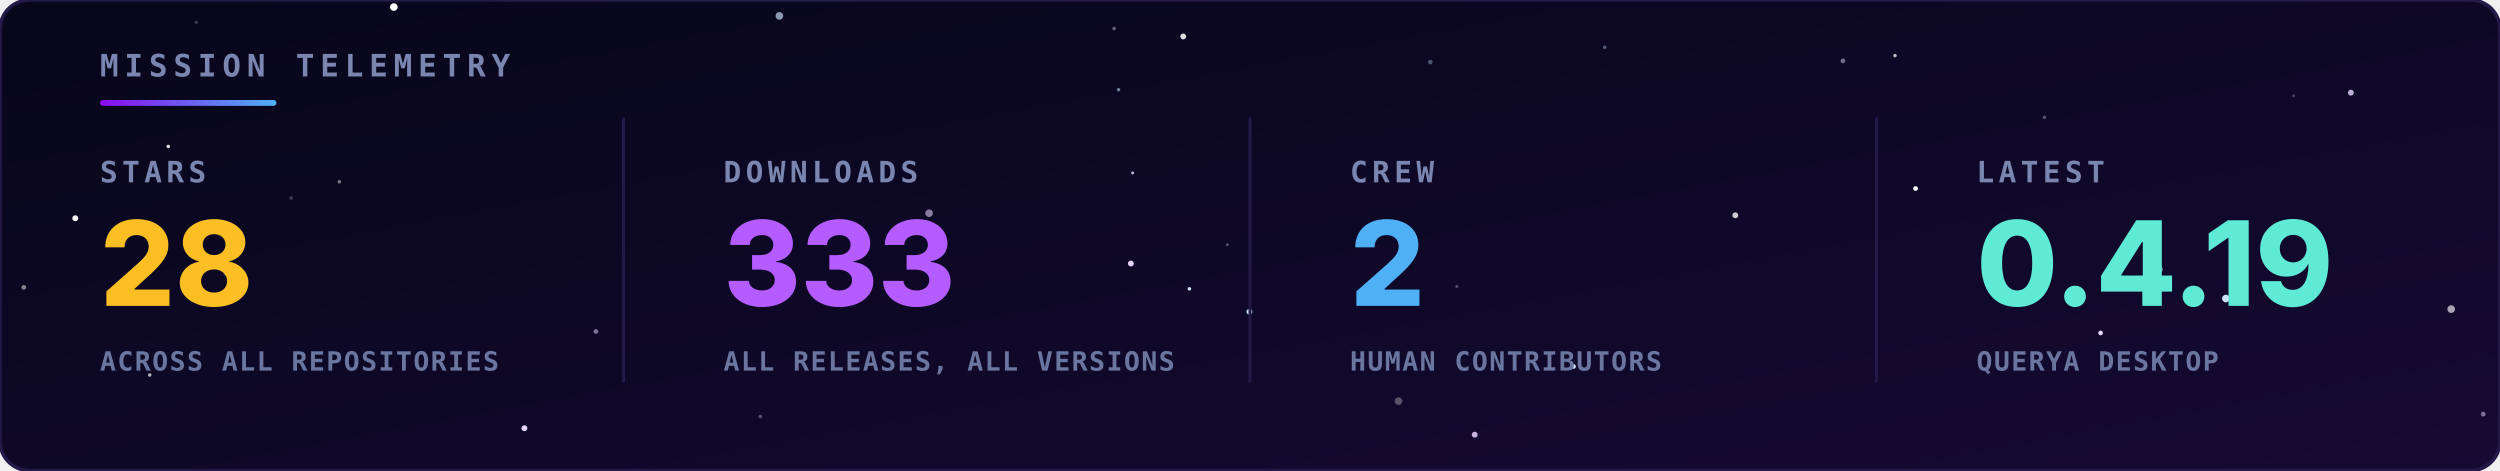
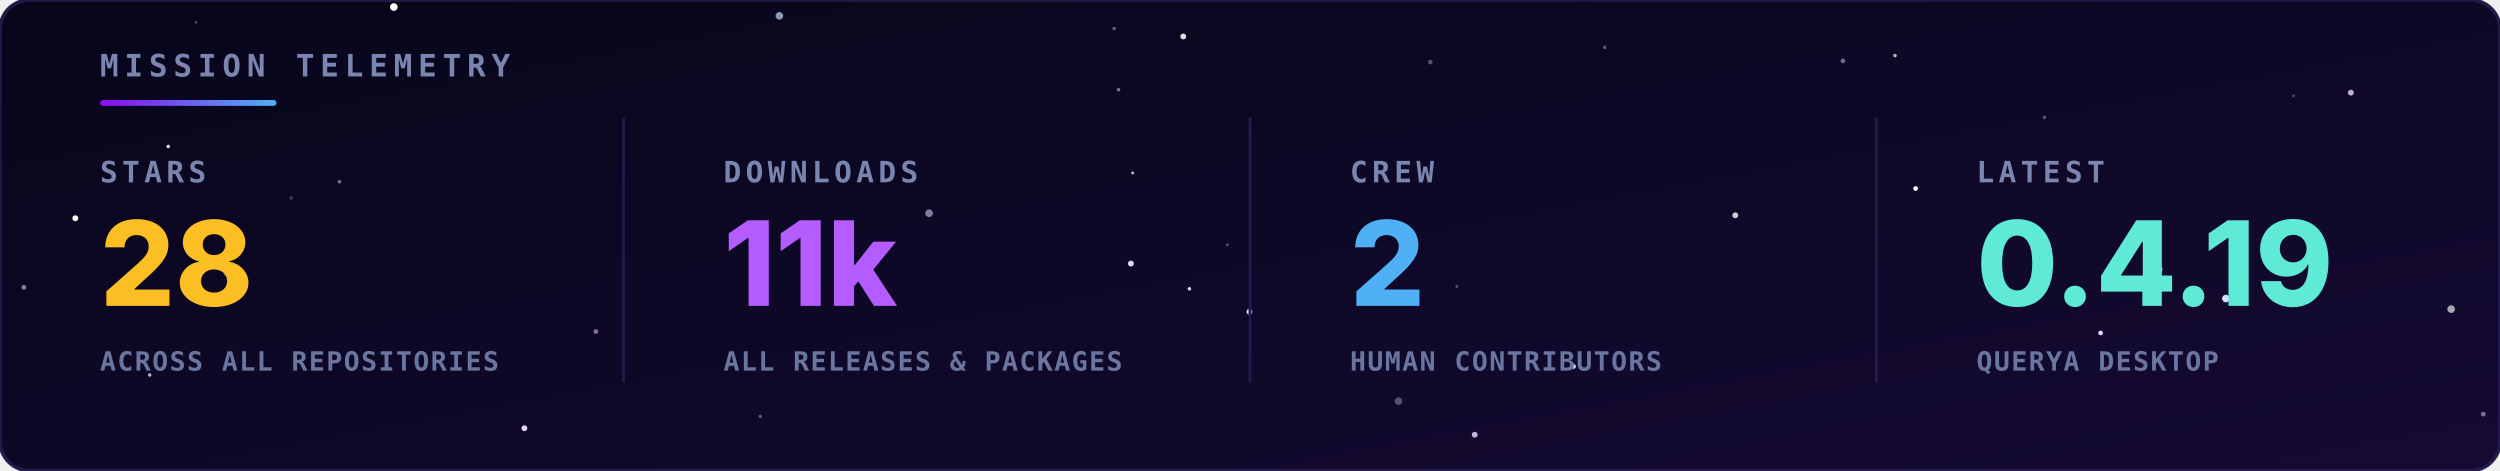
<svg xmlns="http://www.w3.org/2000/svg" viewBox="0 0 850 160" width="100%" height="100%">
  <defs>
    <linearGradient id="bg" x1="0" y1="0" x2="1" y2="1">
      <stop offset="0" stop-color="#07061a" />
      <stop offset="1" stop-color="#150a33" />
    </linearGradient>
    <linearGradient id="rule" x1="0" y1="0" x2="1" y2="0">
      <stop offset="0" stop-color="#8a0bef" />
      <stop offset="1" stop-color="#4fb0f5" />
    </linearGradient>
  </defs>
  <style>
    .hd { font-family: 'JetBrains Mono',monospace; font-size: 10.5px; font-weight: bold; letter-spacing: 2px; fill: #7a86b0; }
    .lbl { font-family: 'JetBrains Mono',monospace; font-size: 10px; font-weight: bold; letter-spacing: 1.5px; fill: #7a86b0; }
    .val { font-family: 'Inter','Segoe UI',Arial,sans-serif; font-size: 40px; font-weight: 800; }
    .sub { font-family: 'JetBrains Mono',monospace; font-size: 9px; font-weight: bold; letter-spacing: 0.5px; fill: #6a76a0; }
  </style>
  <rect width="850" height="160" rx="10" fill="url(#bg)" stroke="#241a4a" stroke-width="1.2" />
  <g>
    <circle cx="384.5" cy="89.6" r="1.0" fill="#e6d4ff">
      <animate attributeName="opacity" values="0.54;0.1;0.54" dur="3.2s" begin="-4.8s" repeatCount="indefinite" />
    </circle>
    <circle cx="404.4" cy="98.2" r="0.6" fill="#cfe3ff">
      <animate attributeName="opacity" values="0.31;0.1;0.31" dur="3.0s" begin="-3.2s" repeatCount="indefinite" />
    </circle>
    <circle cx="756.8" cy="101.5" r="1.3" fill="#cfe3ff">
      <animate attributeName="opacity" values="0.89;0.1;0.89" dur="4.8s" begin="-3.7s" repeatCount="indefinite" />
    </circle>
    <circle cx="133.9" cy="2.4" r="1.3" fill="#ffffff">
      <animate attributeName="opacity" values="0.29;0.1;0.29" dur="3.2s" begin="-1.5s" repeatCount="indefinite" />
    </circle>
    <circle cx="25.6" cy="74.2" r="1.0" fill="#ffffff">
      <animate attributeName="opacity" values="0.63;0.1;0.63" dur="4.3s" begin="-3.8s" repeatCount="indefinite" />
    </circle>
    <circle cx="424.8" cy="106.0" r="1.0" fill="#cfe3ff">
      <animate attributeName="opacity" values="0.68;0.1;0.68" dur="6.0s" begin="-6.0s" repeatCount="indefinite" />
    </circle>
    <circle cx="714.2" cy="113.2" r="0.8" fill="#e6d4ff">
      <animate attributeName="opacity" values="0.74;0.1;0.74" dur="3.5s" begin="-0.4s" repeatCount="indefinite" />
    </circle>
    <circle cx="651.3" cy="64.1" r="0.8" fill="#ffffff">
      <animate attributeName="opacity" values="0.50;0.1;0.50" dur="5.5s" begin="-0.0s" repeatCount="indefinite" />
    </circle>
    <circle cx="178.3" cy="145.6" r="1.0" fill="#e6d4ff">
      <animate attributeName="opacity" values="0.49;0.1;0.49" dur="3.9s" begin="-0.4s" repeatCount="indefinite" />
    </circle>
    <circle cx="535.0" cy="124.6" r="0.8" fill="#cfe3ff">
      <animate attributeName="opacity" values="0.47;0.1;0.47" dur="3.7s" begin="-5.8s" repeatCount="indefinite" />
    </circle>
    <circle cx="644.3" cy="18.9" r="0.6" fill="#ffffff" opacity="0.71" />
    <circle cx="50.9" cy="127.5" r="0.6" fill="#ffffff" opacity="0.69" />
    <circle cx="380.3" cy="30.5" r="0.6" fill="#cfe3ff" opacity="0.52" />
    <circle cx="99.0" cy="67.3" r="0.6" fill="#e6d4ff" opacity="0.25" />
    <circle cx="258.5" cy="141.6" r="0.6" fill="#e6d4ff" opacity="0.37" />
    <circle cx="545.6" cy="16.1" r="0.6" fill="#cfe3ff" opacity="0.39" />
    <circle cx="8.1" cy="97.7" r="0.8" fill="#ffffff" opacity="0.50" />
    <circle cx="76.6" cy="93.2" r="0.6" fill="#cfe3ff" opacity="0.26" />
    <circle cx="315.9" cy="72.5" r="1.3" fill="#e6d4ff" opacity="0.56" />
    <circle cx="115.4" cy="61.8" r="0.6" fill="#ffffff" opacity="0.45" />
    <circle cx="695.1" cy="39.9" r="0.6" fill="#e6d4ff" opacity="0.35" />
    <circle cx="799.3" cy="31.5" r="1.0" fill="#e6d4ff" opacity="0.82" />
    <circle cx="66.7" cy="7.6" r="0.5" fill="#cfe3ff" opacity="0.28" />
    <circle cx="202.6" cy="112.7" r="0.8" fill="#e6d4ff" opacity="0.52" />
    <circle cx="417.3" cy="83.2" r="0.5" fill="#cfe3ff" opacity="0.33" />
    <circle cx="475.5" cy="136.4" r="1.3" fill="#ffffff" opacity="0.30" />
    <circle cx="779.8" cy="32.6" r="0.5" fill="#cfe3ff" opacity="0.29" />
    <circle cx="378.8" cy="9.7" r="0.6" fill="#e6d4ff" opacity="0.43" />
    <circle cx="486.3" cy="21.1" r="0.8" fill="#cfe3ff" opacity="0.34" />
    <circle cx="833.4" cy="105.1" r="1.3" fill="#ffffff" opacity="0.63" />
    <circle cx="501.4" cy="147.8" r="1.0" fill="#e6d4ff" opacity="0.84" />
    <circle cx="265.0" cy="5.4" r="1.3" fill="#cfe3ff" opacity="0.66" />
    <circle cx="57.2" cy="49.8" r="0.6" fill="#ffffff" opacity="0.90" />
    <circle cx="385.1" cy="58.8" r="0.5" fill="#e6d4ff" opacity="0.84" />
    <circle cx="626.6" cy="20.7" r="0.8" fill="#e6d4ff" opacity="0.48" />
    <circle cx="402.3" cy="12.4" r="1.0" fill="#ffffff" opacity="0.86" />
    <circle cx="734.0" cy="91.6" r="1.3" fill="#cfe3ff" opacity="0.68" />
    <circle cx="495.3" cy="97.4" r="0.5" fill="#ffffff" opacity="0.31" />
    <circle cx="844.3" cy="140.8" r="0.8" fill="#e6d4ff" opacity="0.50" />
    <circle cx="590.0" cy="73.2" r="1.0" fill="#ffffff" opacity="0.79" />
  </g>
  <text x="34" y="26" class="hd">MISSION TELEMETRY</text>
  <rect x="34" y="34" width="60" height="2" rx="1" fill="url(#rule)" />
  <text x="34" y="62" class="lbl">STARS</text>
  <text x="34" y="104" class="val" fill="#fbbf24">28</text>
  <text x="34" y="126" class="sub">ACROSS ALL REPOSITORIES</text>
  <text x="246" y="62" class="lbl">DOWNLOADS</text>
-   <text x="246" y="104" class="val" fill="#b45cff">333</text>
-   <text x="246" y="126" class="sub">ALL RELEASES, ALL VERSIONS</text>
+   <text x="246" y="104" class="val" fill="#b45cff">11k</text>
+   <text x="246" y="126" class="sub">ALL RELEASES &amp; PACKAGES</text>
  <line x1="212" y1="40" x2="212" y2="130" stroke="#241a4a" />
  <text x="459" y="62" class="lbl">CREW</text>
  <text x="459" y="104" class="val" fill="#4fb0f5">2</text>
  <text x="459" y="126" class="sub">HUMAN CONTRIBUTORS</text>
  <line x1="425" y1="40" x2="425" y2="130" stroke="#241a4a" />
  <text x="672" y="62" class="lbl">LATEST</text>
  <text x="672" y="104" class="val" fill="#5eead4">0.4.19</text>
  <text x="672" y="126" class="sub">QUERYA DESKTOP</text>
  <line x1="638" y1="40" x2="638" y2="130" stroke="#241a4a" />
</svg>
